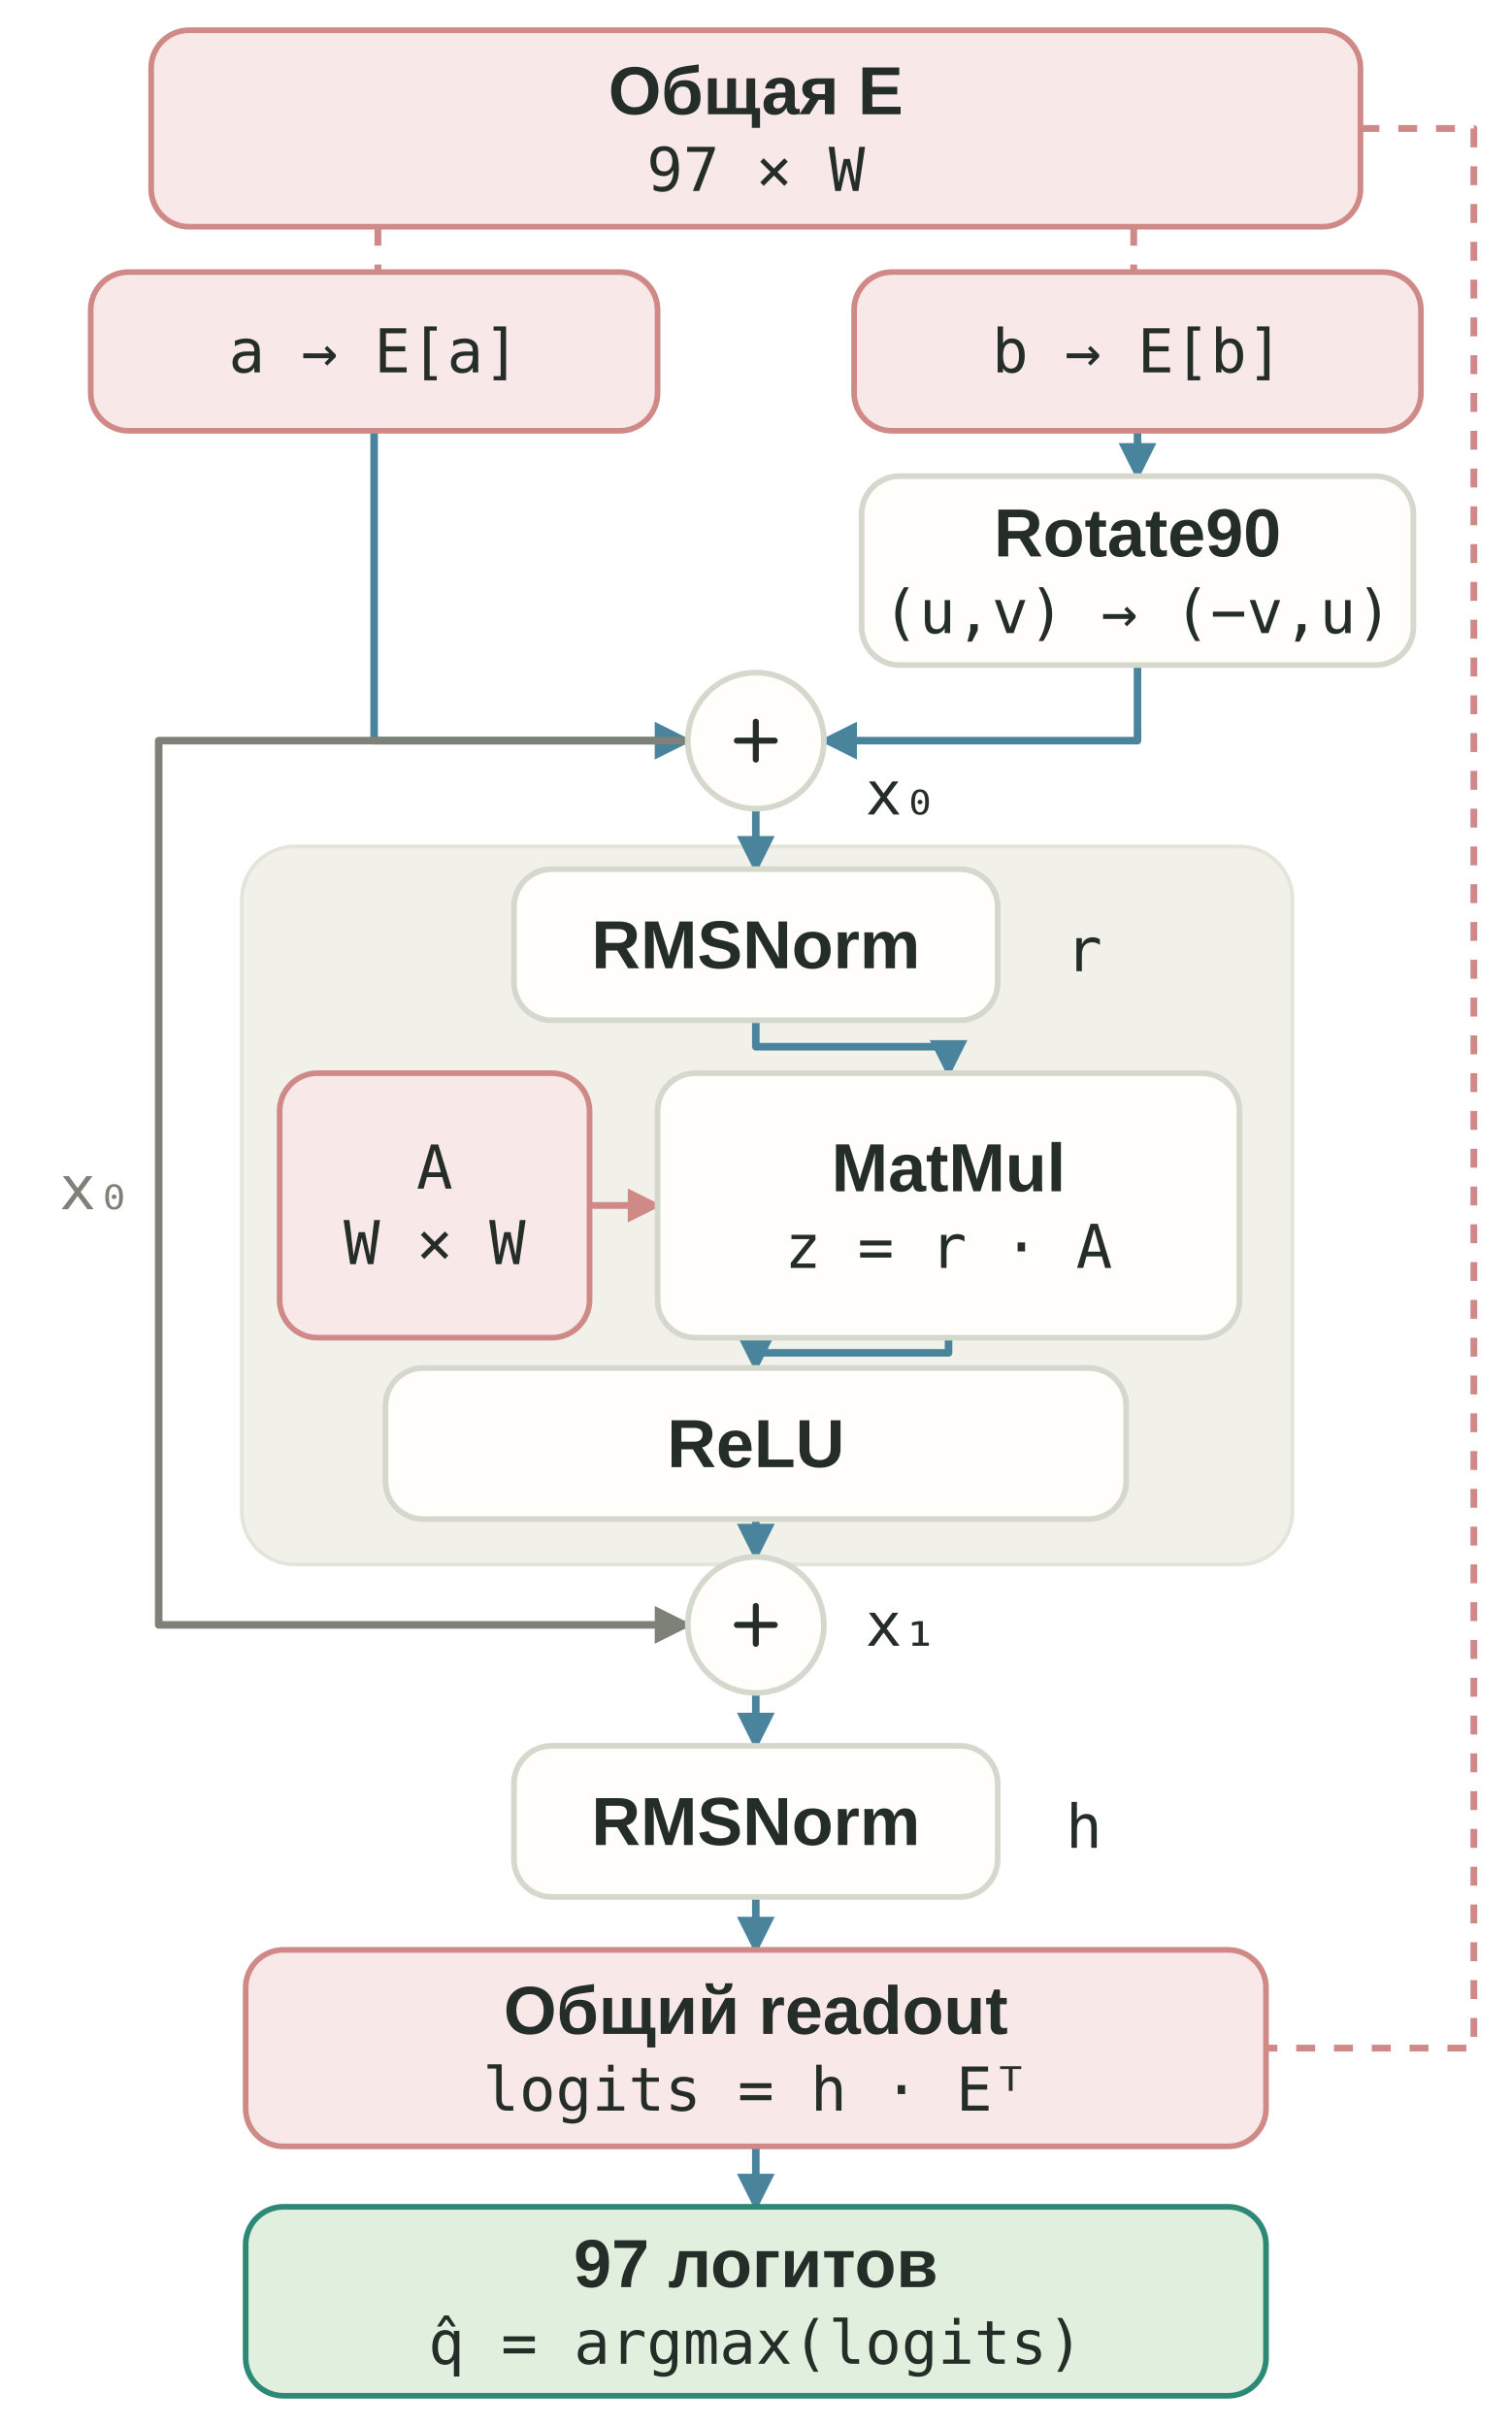
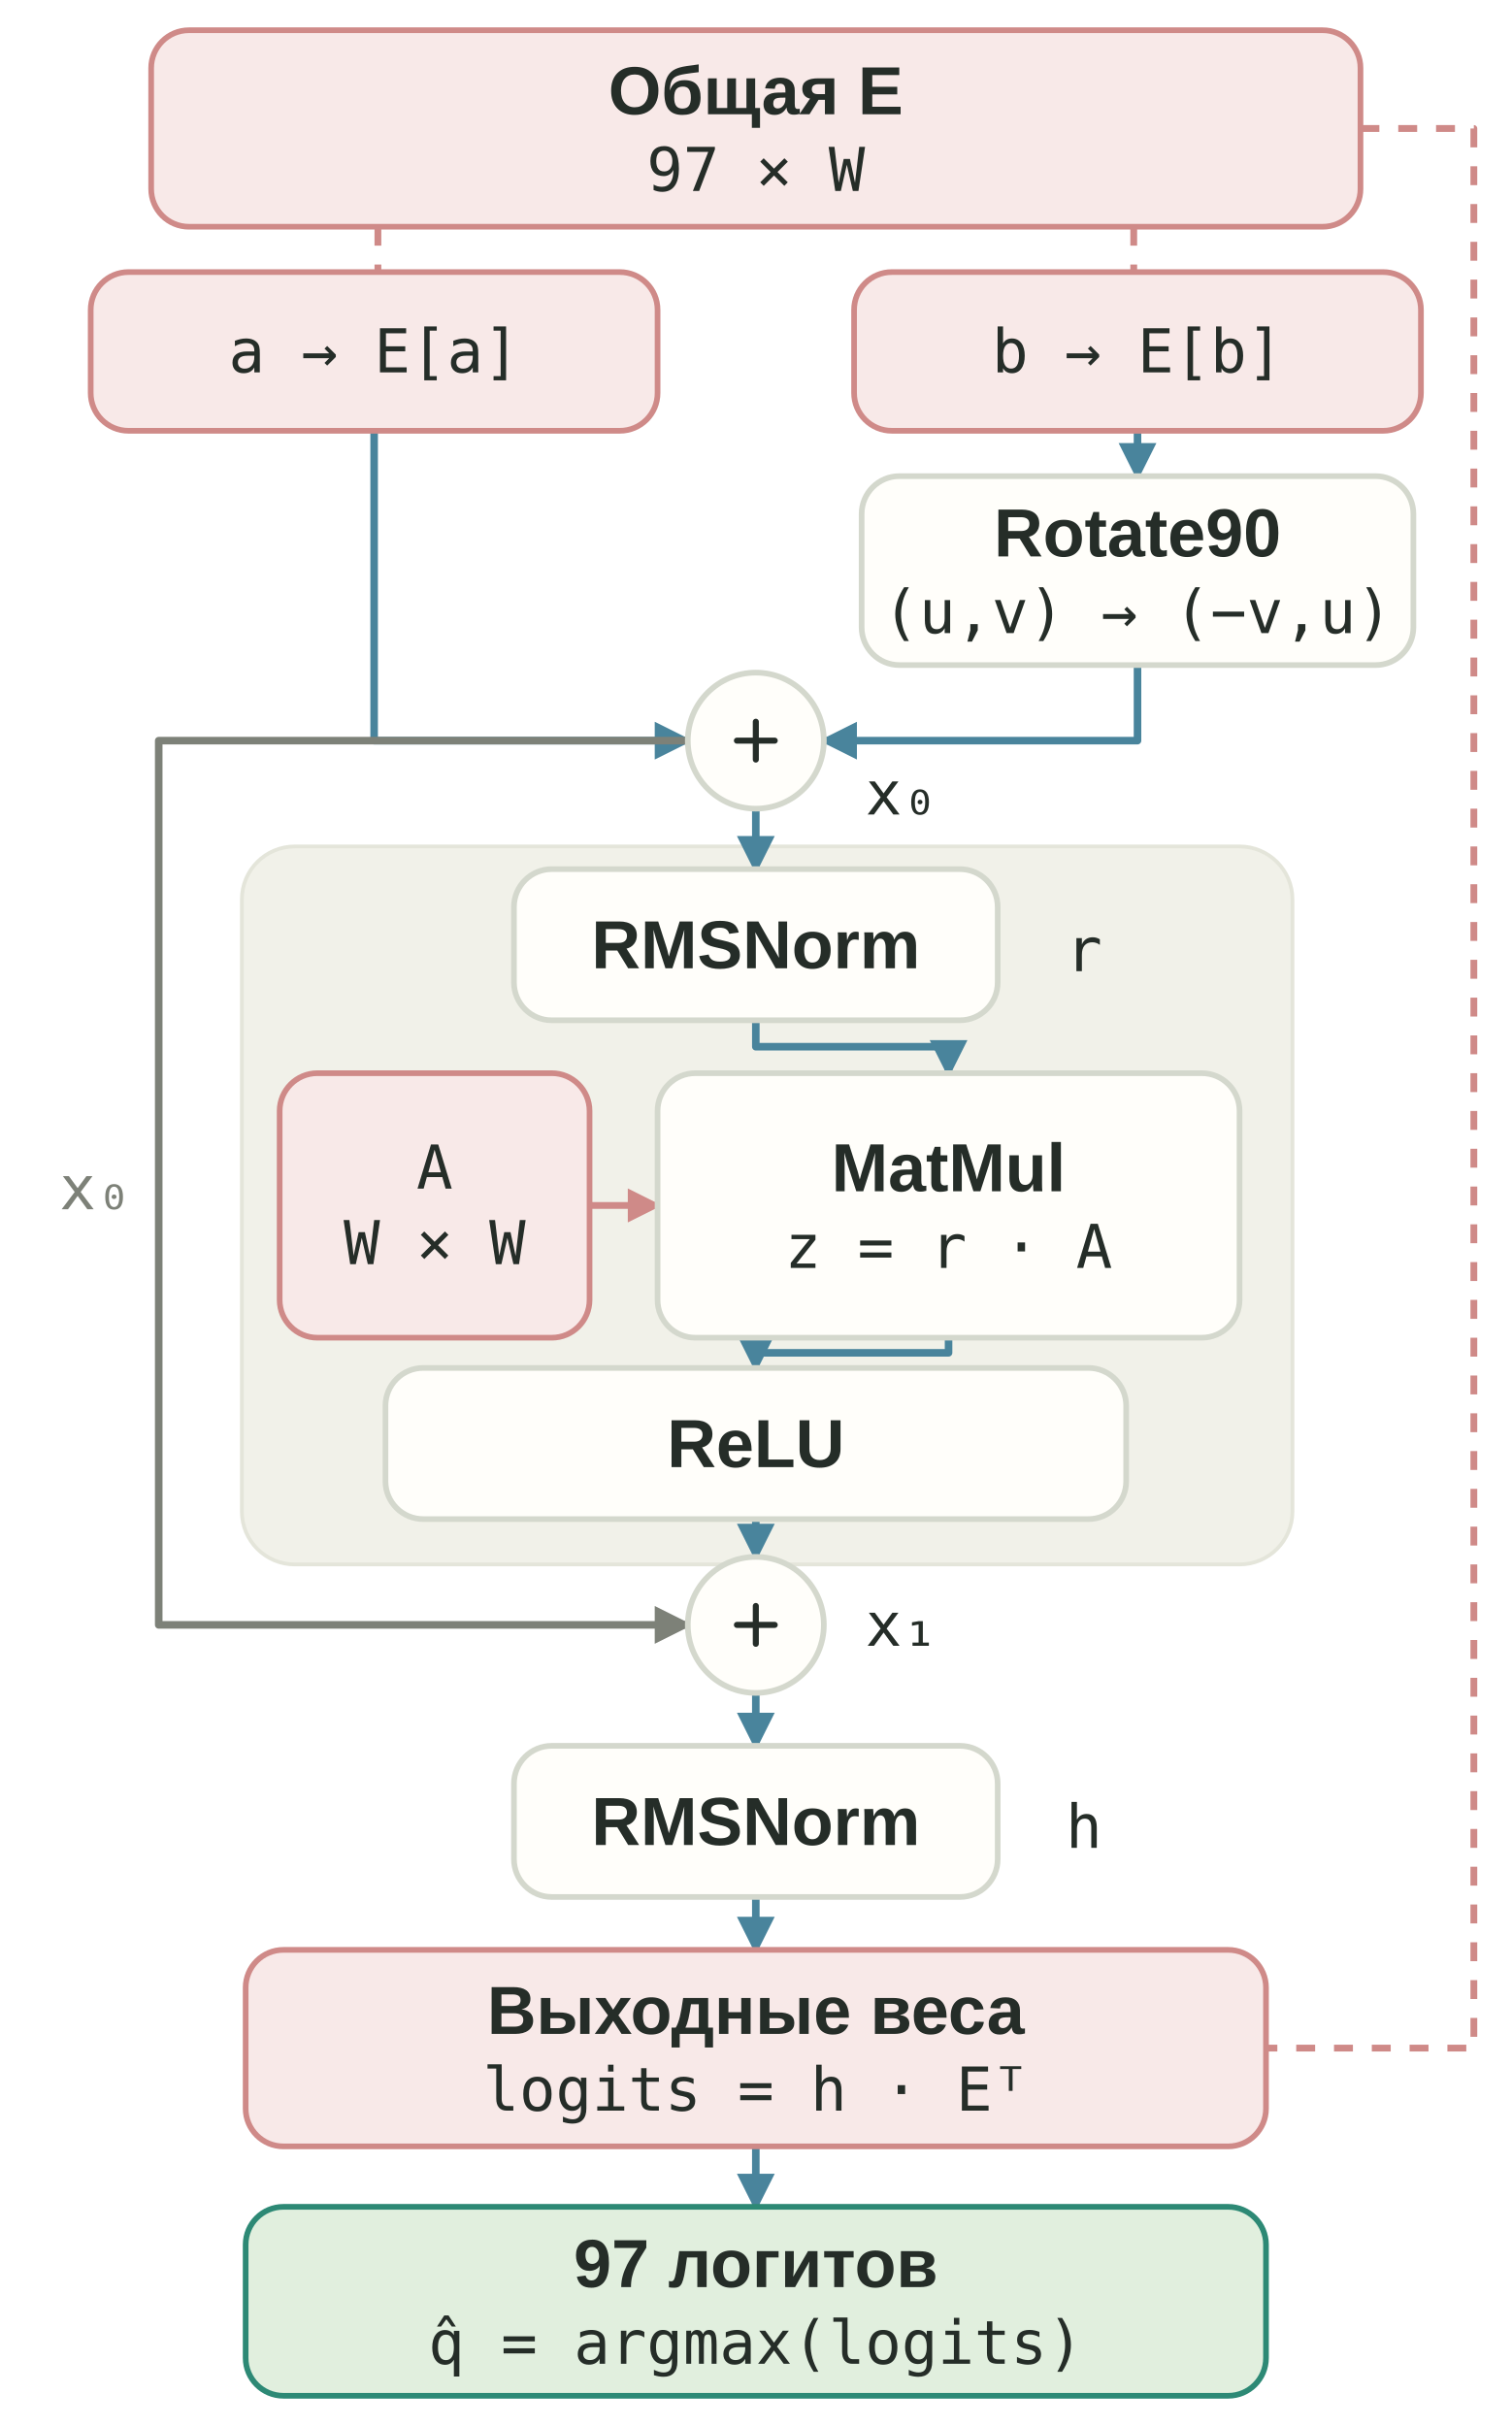
<svg xmlns="http://www.w3.org/2000/svg" lang="ru" viewBox="0 0 400 642" role="img" aria-labelledby="title description">
  <defs>
    <marker id="arrow" viewBox="0 0 8 8" refX="7" refY="4" markerWidth="5" markerHeight="5" orient="auto-start-reverse">
      <path d="M0 0L8 4L0 8Z" fill="#49849c" />
    </marker>
    <marker id="skip-arrow" viewBox="0 0 8 8" refX="7" refY="4" markerWidth="5" markerHeight="5" orient="auto">
      <path d="M0 0L8 4L0 8Z" fill="#7d8178" />
    </marker>
    <marker id="parameter-arrow" viewBox="0 0 8 8" refX="7" refY="4" markerWidth="5" markerHeight="5" orient="auto">
      <path d="M0 0L8 4L0 8Z" fill="#cf8a88" />
    </marker>
  </defs>
  <style>
  text { font-family: Arial, 'Noto Sans CJK JP', sans-serif; font-size: 18px; fill: #252d28; }
  .label { font-weight: 600; }
  .formula { font-family: 'DejaVu Sans Mono', monospace; font-size: 16px; font-weight: 400; }
  .annotation { font-size: 16px; }
  .operator { fill: none; stroke: #252d28; stroke-width: 1.6; stroke-linecap: round; }
  .muted { fill: #7d8178; }
  .fixed rect, .fixed circle { fill: #fffefa; stroke: #d4d8cd; stroke-width: 1.5; }
  .learned rect { fill: #f8e9e8; stroke: #cf8a88; stroke-width: 1.5; }
  .answer rect { fill: #e1efde; stroke: #2d8975; stroke-width: 1.5; }
  .branch { fill: #f1f1e9; stroke: #e4e5da; }
  .flow { fill: none; stroke: #49849c; stroke-width: 2; marker-end: url(#arrow); stroke-linejoin: round; }
  .skip { fill: none; stroke: #7d8178; stroke-width: 2; marker-end: url(#skip-arrow); stroke-linejoin: round; }
  .parameter { fill: none; stroke: #cf8a88; stroke-width: 1.8; marker-end: url(#parameter-arrow); stroke-linejoin: round; }
  .shared { fill: none; stroke: #cf8a88; stroke-width: 1.8; stroke-dasharray: 5 5; stroke-linejoin: round; }
</style>
  <rect class="branch" x="64" y="224" width="278" height="190" rx="14" />
  <path id="shared-a" d="M100 60V72" class="shared" />
  <path id="shared-b" d="M300 60V72" class="shared" />
  <path id="shared-readout" d="M360 34H390V542H335" class="shared" />
  <path id="a-input" d="M99 114V196H182" class="flow" />
  <path id="b-input" d="M301 114V126" class="flow" />
  <path id="rotated-input" d="M301 176V196H218" class="flow" />
  <path id="normalize-input" d="M200 214V230" class="flow" />
  <path id="dense-input" d="M200 270V277H251V284" class="flow" />
  <path id="dense-weights" d="M156 319H174" class="parameter" />
  <path id="relu-input" d="M251 354V358H200V362" class="flow" />
  <path id="branch-output" d="M200 402V412" class="flow" />
  <path id="residual-skip" d="M182 196H42V430H182" class="skip" />
  <path id="normalize-output" d="M200 448V462" class="flow" />
  <path id="readout-input" d="M200 502V516" class="flow" />
  <path id="prediction" d="M200 568V584" class="flow" />
  <g id="embedding" class="learned">
    <rect x="40" y="8" width="320" height="52" rx="10" />
    <text x="200" y="24" text-anchor="middle" dominant-baseline="central" class="label">Общая E</text>
    <text x="200" y="45" text-anchor="middle" dominant-baseline="central" class="formula">97 × W</text>
  </g>
  <g id="lookup-a" class="learned">
    <rect x="24" y="72" width="150" height="42" rx="10" />
    <text x="99" y="93" text-anchor="middle" dominant-baseline="central" class="formula">a → E[a]</text>
  </g>
  <g id="lookup-b" class="learned">
    <rect x="226" y="72" width="150" height="42" rx="10" />
    <text x="301" y="93" text-anchor="middle" dominant-baseline="central" class="formula">b → E[b]</text>
  </g>
  <g id="rotation" class="fixed">
    <rect x="228" y="126" width="146" height="50" rx="10" />
    <text x="301" y="141" text-anchor="middle" dominant-baseline="central" class="label">Rotate90</text>
    <text x="301" y="162" text-anchor="middle" dominant-baseline="central" class="formula">(u,v) → (−v,u)</text>
  </g>
  <g id="input-sum" class="fixed">
    <circle cx="200" cy="196" r="18" />
    <path class="operator" d="M195 196H205M200 191V201" />
    <text x="229" y="210" dominant-baseline="central" class="formula">x₀</text>
  </g>
  <g id="input-norm" class="fixed">
    <rect x="136" y="230" width="128" height="40" rx="10" />
    <text x="200" y="250" text-anchor="middle" dominant-baseline="central" class="label">RMSNorm</text>
  </g>
  <g id="dense-matrix" class="learned">
    <rect x="74" y="284" width="82" height="70" rx="10" />
    <text x="115" y="309" text-anchor="middle" dominant-baseline="central" class="formula">A</text>
    <text x="115" y="329" text-anchor="middle" dominant-baseline="central" class="formula">W × W</text>
  </g>
  <g id="dense-multiply" class="fixed">
    <rect x="174" y="284" width="154" height="70" rx="10" />
    <text x="251" y="309" text-anchor="middle" dominant-baseline="central" class="label">MatMul</text>
    <text x="251" y="330" text-anchor="middle" dominant-baseline="central" class="formula">z = r · A</text>
  </g>
  <g id="relu" class="fixed">
    <rect x="102" y="362" width="196" height="40" rx="10" />
    <text x="200" y="382" text-anchor="middle" dominant-baseline="central" class="label">ReLU</text>
  </g>
  <g id="residual-sum" class="fixed">
    <circle cx="200" cy="430" r="18" />
    <path class="operator" d="M195 430H205M200 425V435" />
    <text x="229" y="430" dominant-baseline="central" class="formula">x₁</text>
  </g>
  <g id="output-norm" class="fixed">
    <rect x="136" y="462" width="128" height="40" rx="10" />
    <text x="200" y="482" text-anchor="middle" dominant-baseline="central" class="label">RMSNorm</text>
  </g>
  <g id="readout" class="learned">
    <rect x="65" y="516" width="270" height="52" rx="10" />
-     <text x="200" y="532" text-anchor="middle" dominant-baseline="central" class="label">Общий readout</text>
+     <text x="200" y="532" text-anchor="middle" dominant-baseline="central" class="label">Выходные веса</text>
    <text x="200" y="553" text-anchor="middle" dominant-baseline="central" class="formula">logits = h · Eᵀ</text>
  </g>
  <g id="answer" class="answer">
    <rect x="65" y="584" width="270" height="50" rx="10" />
    <text x="200" y="599" text-anchor="middle" dominant-baseline="central" class="label">97 логитов</text>
    <text x="200" y="620" text-anchor="middle" dominant-baseline="central" class="formula">q̂ = argmax(logits)</text>
  </g>
  <text x="35" y="320" text-anchor="end" class="muted formula">x₀</text>
  <text x="282" y="257" class="formula">r</text>
  <text x="282" y="489" class="formula">h</text>
</svg>
